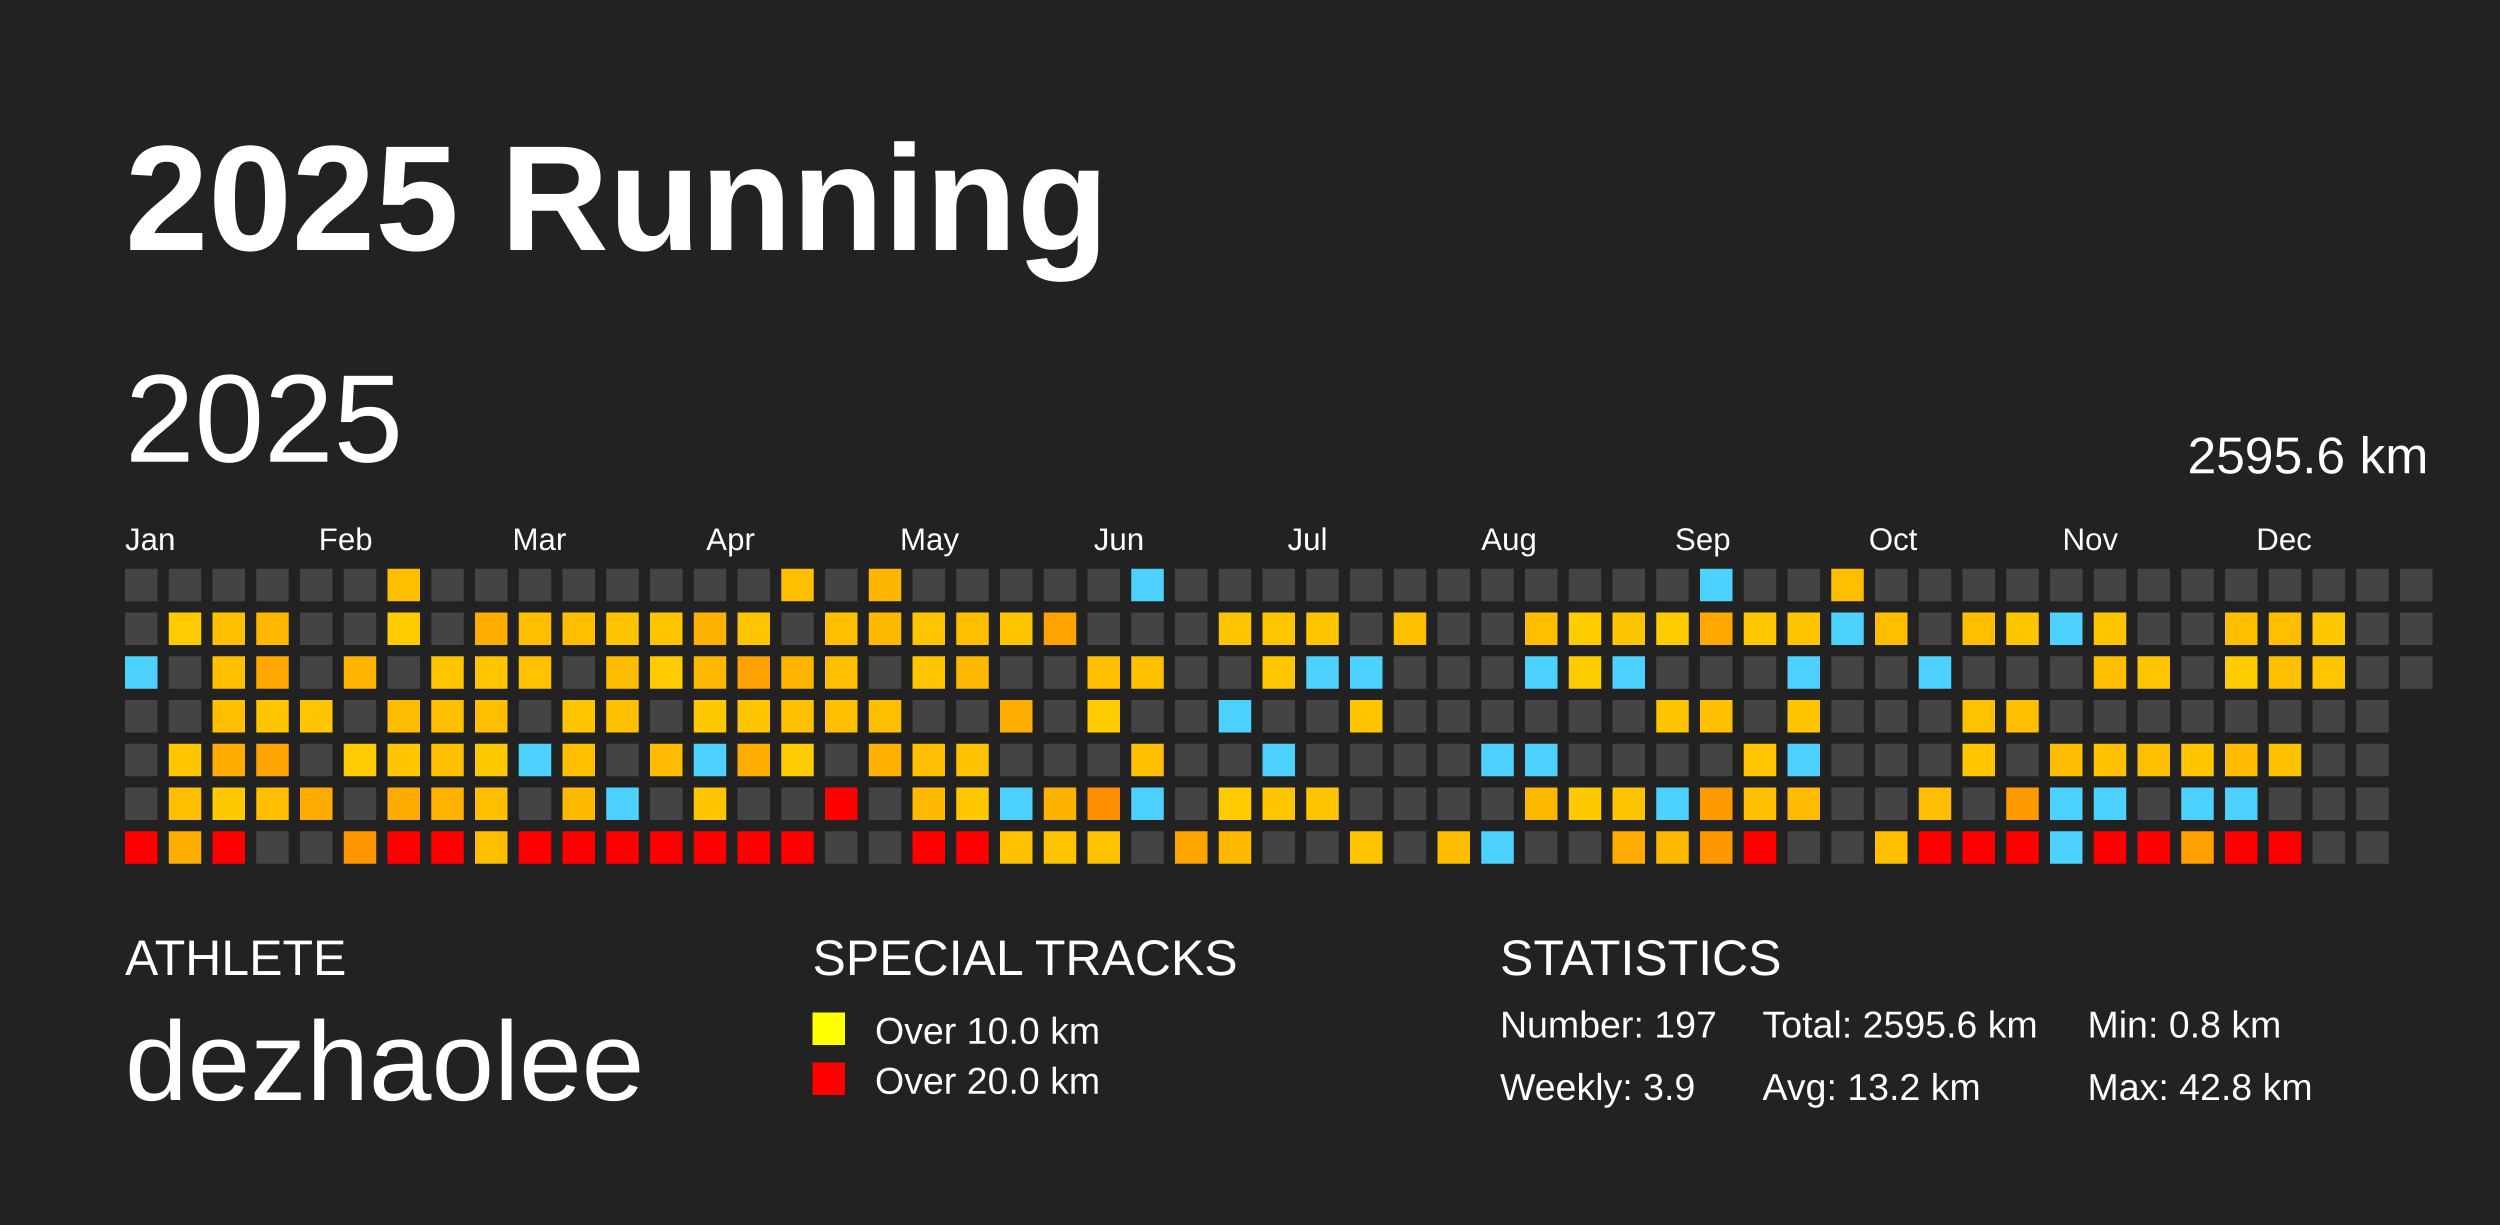
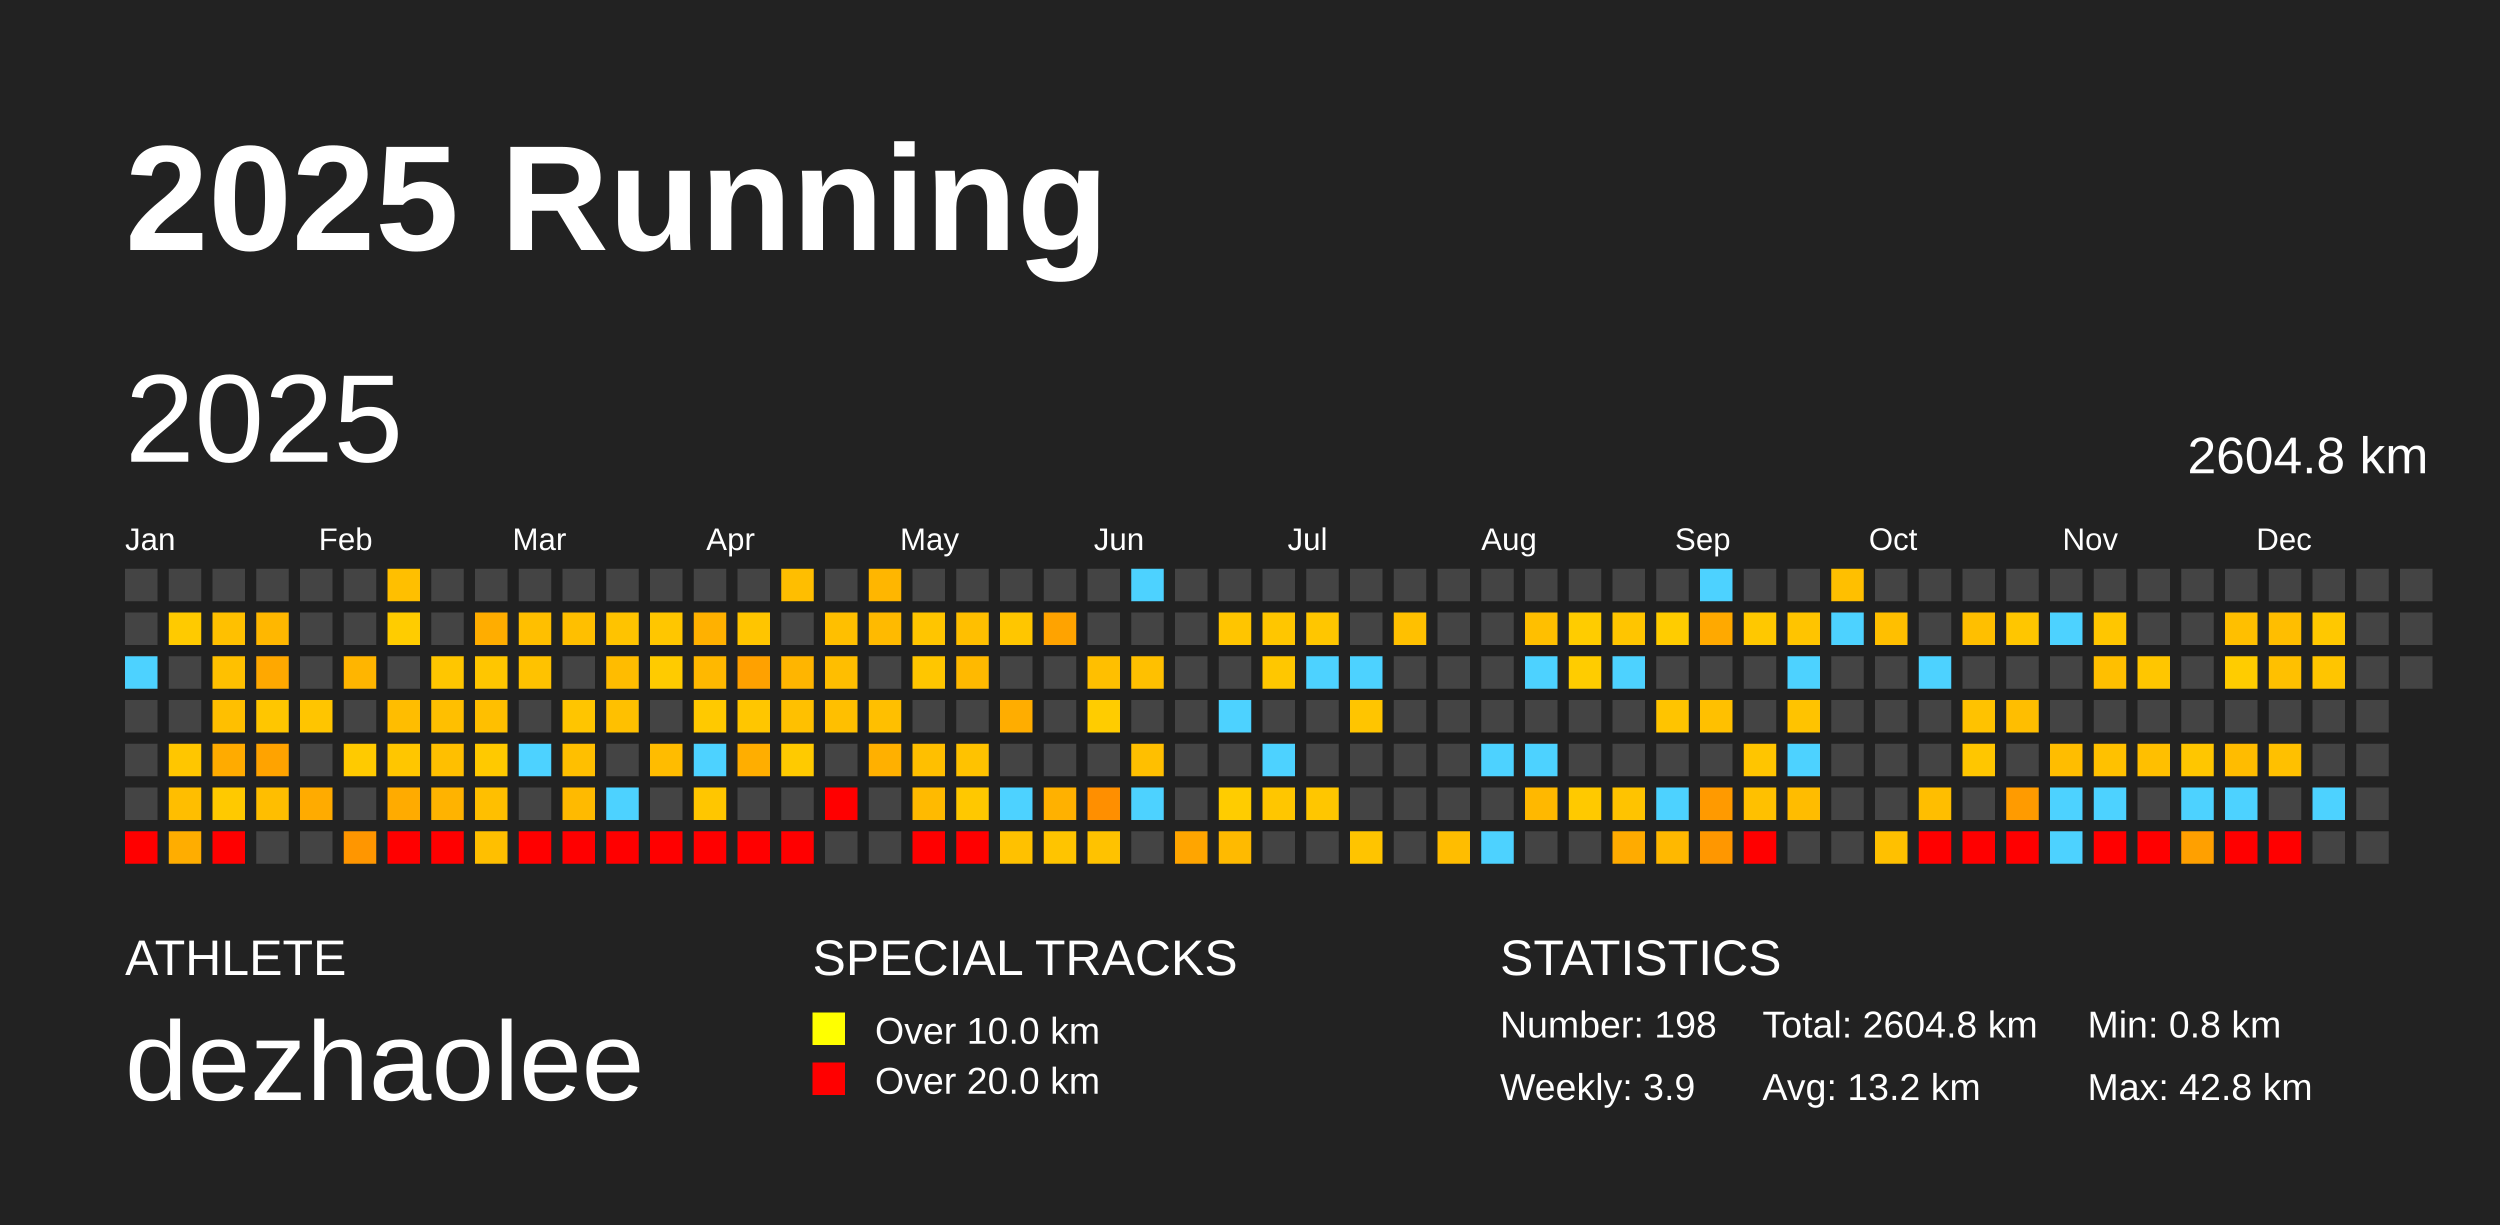
<svg xmlns="http://www.w3.org/2000/svg" baseProfile="full" height="98mm" version="1.1" viewBox="0,0,200,98" width="200mm">
  <defs />
  <rect fill="#222222" height="98" width="200" x="0" y="0" />
  <text fill="#FFFFFF" style="font-size:12px; font-family:Arial; font-weight:bold;" x="10" y="20">2025 Running</text>
  <text fill="#FFFFFF" style="font-size:4px; font-family:Arial" x="10" y="78">ATHLETE</text>
  <text fill="#FFFFFF" style="font-size:9px; font-family:Arial" x="10" y="88">dezhaolee</text>
  <text fill="#FFFFFF" style="font-size:4px; font-family:Arial" x="65" y="78">SPECIAL TRACKS</text>
  <rect fill="yellow" height="2.6" width="2.6" x="65" y="81" />
  <text fill="#FFFFFF" style="font-size:3px; font-family:Arial" x="70" y="83.5">Over 10.0 km</text>
  <rect fill="red" height="2.6" width="2.6" x="65" y="85" />
  <text fill="#FFFFFF" style="font-size:3px; font-family:Arial" x="70" y="87.5">Over 20.0 km</text>
  <text fill="#FFFFFF" style="font-size:4px; font-family:Arial" x="120" y="78">STATISTICS</text>
-   <text fill="#FFFFFF" style="font-size:3px; font-family:Arial" x="120" y="83">Number: 197</text>
+   <text fill="#FFFFFF" style="font-size:3px; font-family:Arial" x="120" y="83">Number: 198</text>
  <text fill="#FFFFFF" style="font-size:3px; font-family:Arial" x="120" y="88">Weekly: 3.9</text>
-   <text fill="#FFFFFF" style="font-size:3px; font-family:Arial" x="141" y="83">Total: 2595.6 km</text>
+   <text fill="#FFFFFF" style="font-size:3px; font-family:Arial" x="141" y="83">Total: 2604.8 km</text>
  <text fill="#FFFFFF" style="font-size:3px; font-family:Arial" x="141" y="88">Avg: 13.2 km</text>
  <text fill="#FFFFFF" style="font-size:3px; font-family:Arial" x="167" y="83">Min: 0.8 km</text>
  <text fill="#FFFFFF" style="font-size:3px; font-family:Arial" x="167" y="88">Max: 42.8 km</text>
  <text dominant-baseline="hanging" fill="#FFFFFF" style="font-size:10.0px; font-family:Arial;" x="10" y="30">2025</text>
-   <text dominant-baseline="hanging" fill="#FFFFFF" style="font-size:4.125px; font-family:Arial;" x="175" y="35">2595.6 km</text>
+   <text dominant-baseline="hanging" fill="#FFFFFF" style="font-size:4.125px; font-family:Arial;" x="175" y="35">2604.8 km</text>
  <text fill="#FFFFFF" style="font-size:2.5px; font-family:Arial" x="10.0" y="44">Jan</text>
  <text fill="#FFFFFF" style="font-size:2.5px; font-family:Arial" x="25.5" y="44">Feb</text>
  <text fill="#FFFFFF" style="font-size:2.5px; font-family:Arial" x="41.0" y="44">Mar</text>
  <text fill="#FFFFFF" style="font-size:2.5px; font-family:Arial" x="56.5" y="44">Apr</text>
  <text fill="#FFFFFF" style="font-size:2.5px; font-family:Arial" x="72.0" y="44">May</text>
  <text fill="#FFFFFF" style="font-size:2.5px; font-family:Arial" x="87.5" y="44">Jun</text>
  <text fill="#FFFFFF" style="font-size:2.5px; font-family:Arial" x="103.0" y="44">Jul</text>
  <text fill="#FFFFFF" style="font-size:2.5px; font-family:Arial" x="118.5" y="44">Aug</text>
  <text fill="#FFFFFF" style="font-size:2.5px; font-family:Arial" x="134.0" y="44">Sep</text>
  <text fill="#FFFFFF" style="font-size:2.5px; font-family:Arial" x="149.5" y="44">Oct</text>
  <text fill="#FFFFFF" style="font-size:2.5px; font-family:Arial" x="165.0" y="44">Nov</text>
  <text fill="#FFFFFF" style="font-size:2.5px; font-family:Arial" x="180.5" y="44">Dec</text>
  <rect fill="#444444" height="2.6" width="2.6" x="10.0" y="45.5" />
  <rect fill="#444444" height="2.6" width="2.6" x="10.0" y="49.0" />
  <rect fill="#4dd2ff" height="2.6" width="2.6" x="10.0" y="52.5" />
  <rect fill="#444444" height="2.6" width="2.6" x="10.0" y="56.0" />
  <rect fill="#444444" height="2.6" width="2.6" x="10.0" y="59.5" />
  <rect fill="#444444" height="2.6" width="2.6" x="10.0" y="63.0" />
  <rect fill="red" height="2.6" width="2.6" x="10.0" y="66.5" />
  <rect fill="#444444" height="2.6" width="2.6" x="13.5" y="45.5" />
  <rect fill="#ffca00" height="2.6" width="2.6" x="13.5" y="49.0" />
  <rect fill="#444444" height="2.6" width="2.6" x="13.5" y="52.5" />
  <rect fill="#444444" height="2.6" width="2.6" x="13.5" y="56.0" />
  <rect fill="#ffc600" height="2.6" width="2.6" x="13.5" y="59.5" />
  <rect fill="#ffbe00" height="2.6" width="2.6" x="13.5" y="63.0" />
  <rect fill="#ffad00" height="2.6" width="2.6" x="13.5" y="66.5" />
  <rect fill="#444444" height="2.6" width="2.6" x="17.0" y="45.5" />
  <rect fill="#ffc000" height="2.6" width="2.6" x="17.0" y="49.0" />
  <rect fill="#ffc000" height="2.6" width="2.6" x="17.0" y="52.5" />
  <rect fill="#ffbf00" height="2.6" width="2.6" x="17.0" y="56.0" />
  <rect fill="#ffab00" height="2.6" width="2.6" x="17.0" y="59.5" />
  <rect fill="#ffc900" height="2.6" width="2.6" x="17.0" y="63.0" />
  <rect fill="red" height="2.6" width="2.6" x="17.0" y="66.5" />
  <rect fill="#444444" height="2.6" width="2.6" x="20.5" y="45.5" />
  <rect fill="#ffb700" height="2.6" width="2.6" x="20.5" y="49.0" />
  <rect fill="#ffa800" height="2.6" width="2.6" x="20.5" y="52.5" />
  <rect fill="#ffc600" height="2.6" width="2.6" x="20.5" y="56.0" />
  <rect fill="#ffa300" height="2.6" width="2.6" x="20.5" y="59.5" />
  <rect fill="#ffbe00" height="2.6" width="2.6" x="20.5" y="63.0" />
  <rect fill="#444444" height="2.6" width="2.6" x="20.5" y="66.5" />
  <rect fill="#444444" height="2.6" width="2.6" x="24.0" y="45.5" />
  <rect fill="#444444" height="2.6" width="2.6" x="24.0" y="49.0" />
  <rect fill="#444444" height="2.6" width="2.6" x="24.0" y="52.5" />
  <rect fill="#ffc500" height="2.6" width="2.6" x="24.0" y="56.0" />
  <rect fill="#444444" height="2.6" width="2.6" x="24.0" y="59.5" />
  <rect fill="#ffab00" height="2.6" width="2.6" x="24.0" y="63.0" />
  <rect fill="#444444" height="2.6" width="2.6" x="24.0" y="66.5" />
  <rect fill="#444444" height="2.6" width="2.6" x="27.5" y="45.5" />
  <rect fill="#444444" height="2.6" width="2.6" x="27.5" y="49.0" />
  <rect fill="#ffb500" height="2.6" width="2.6" x="27.5" y="52.5" />
  <rect fill="#444444" height="2.6" width="2.6" x="27.5" y="56.0" />
  <rect fill="#ffca00" height="2.6" width="2.6" x="27.5" y="59.5" />
  <rect fill="#444444" height="2.6" width="2.6" x="27.5" y="63.0" />
  <rect fill="#ff9600" height="2.6" width="2.6" x="27.5" y="66.5" />
  <rect fill="#ffbf00" height="2.6" width="2.6" x="31.0" y="45.5" />
  <rect fill="#ffcc00" height="2.6" width="2.6" x="31.0" y="49.0" />
  <rect fill="#444444" height="2.6" width="2.6" x="31.0" y="52.5" />
  <rect fill="#ffbd00" height="2.6" width="2.6" x="31.0" y="56.0" />
  <rect fill="#ffc600" height="2.6" width="2.6" x="31.0" y="59.5" />
  <rect fill="#ffab00" height="2.6" width="2.6" x="31.0" y="63.0" />
  <rect fill="red" height="2.6" width="2.6" x="31.0" y="66.5" />
  <rect fill="#444444" height="2.6" width="2.6" x="34.5" y="45.5" />
  <rect fill="#444444" height="2.6" width="2.6" x="34.5" y="49.0" />
  <rect fill="#ffc600" height="2.6" width="2.6" x="34.5" y="52.5" />
  <rect fill="#ffbf00" height="2.6" width="2.6" x="34.5" y="56.0" />
  <rect fill="#ffbf00" height="2.6" width="2.6" x="34.5" y="59.5" />
  <rect fill="#ffb300" height="2.6" width="2.6" x="34.5" y="63.0" />
  <rect fill="red" height="2.6" width="2.6" x="34.5" y="66.5" />
  <rect fill="#444444" height="2.6" width="2.6" x="38.0" y="45.5" />
  <rect fill="#ffad00" height="2.6" width="2.6" x="38.0" y="49.0" />
  <rect fill="#ffc600" height="2.6" width="2.6" x="38.0" y="52.5" />
  <rect fill="#ffbf00" height="2.6" width="2.6" x="38.0" y="56.0" />
  <rect fill="#ffc900" height="2.6" width="2.6" x="38.0" y="59.5" />
  <rect fill="#ffbf00" height="2.6" width="2.6" x="38.0" y="63.0" />
  <rect fill="#ffbf00" height="2.6" width="2.6" x="38.0" y="66.5" />
  <rect fill="#444444" height="2.6" width="2.6" x="41.5" y="45.5" />
  <rect fill="#ffbf00" height="2.6" width="2.6" x="41.5" y="49.0" />
  <rect fill="#ffc200" height="2.6" width="2.6" x="41.5" y="52.5" />
  <rect fill="#444444" height="2.6" width="2.6" x="41.5" y="56.0" />
  <rect fill="#4dd2ff" height="2.6" width="2.6" x="41.5" y="59.5" />
  <rect fill="#444444" height="2.6" width="2.6" x="41.5" y="63.0" />
  <rect fill="red" height="2.6" width="2.6" x="41.5" y="66.5" />
  <rect fill="#444444" height="2.6" width="2.6" x="45.0" y="45.5" />
  <rect fill="#ffbf00" height="2.6" width="2.6" x="45.0" y="49.0" />
  <rect fill="#444444" height="2.6" width="2.6" x="45.0" y="52.5" />
  <rect fill="#ffc500" height="2.6" width="2.6" x="45.0" y="56.0" />
  <rect fill="#ffbf00" height="2.6" width="2.6" x="45.0" y="59.5" />
  <rect fill="#ffba00" height="2.6" width="2.6" x="45.0" y="63.0" />
  <rect fill="red" height="2.6" width="2.6" x="45.0" y="66.5" />
  <rect fill="#444444" height="2.6" width="2.6" x="48.5" y="45.5" />
  <rect fill="#ffc300" height="2.6" width="2.6" x="48.5" y="49.0" />
  <rect fill="#ffbc00" height="2.6" width="2.6" x="48.5" y="52.5" />
  <rect fill="#ffc000" height="2.6" width="2.6" x="48.5" y="56.0" />
  <rect fill="#444444" height="2.6" width="2.6" x="48.5" y="59.5" />
  <rect fill="#4dd2ff" height="2.6" width="2.6" x="48.5" y="63.0" />
  <rect fill="red" height="2.6" width="2.6" x="48.5" y="66.5" />
  <rect fill="#444444" height="2.6" width="2.6" x="52.0" y="45.5" />
  <rect fill="#ffc600" height="2.6" width="2.6" x="52.0" y="49.0" />
  <rect fill="#ffcb00" height="2.6" width="2.6" x="52.0" y="52.5" />
  <rect fill="#444444" height="2.6" width="2.6" x="52.0" y="56.0" />
  <rect fill="#ffbc00" height="2.6" width="2.6" x="52.0" y="59.5" />
  <rect fill="#444444" height="2.6" width="2.6" x="52.0" y="63.0" />
  <rect fill="red" height="2.6" width="2.6" x="52.0" y="66.5" />
  <rect fill="#444444" height="2.6" width="2.6" x="55.5" y="45.5" />
  <rect fill="#ffb100" height="2.6" width="2.6" x="55.5" y="49.0" />
  <rect fill="#ffb800" height="2.6" width="2.6" x="55.5" y="52.5" />
  <rect fill="#ffc900" height="2.6" width="2.6" x="55.5" y="56.0" />
  <rect fill="#4dd2ff" height="2.6" width="2.6" x="55.5" y="59.5" />
  <rect fill="#ffc600" height="2.6" width="2.6" x="55.5" y="63.0" />
  <rect fill="red" height="2.6" width="2.6" x="55.5" y="66.5" />
  <rect fill="#444444" height="2.6" width="2.6" x="59.0" y="45.5" />
  <rect fill="#ffc500" height="2.6" width="2.6" x="59.0" y="49.0" />
  <rect fill="#ffa100" height="2.6" width="2.6" x="59.0" y="52.5" />
  <rect fill="#ffc600" height="2.6" width="2.6" x="59.0" y="56.0" />
  <rect fill="#ffae00" height="2.6" width="2.6" x="59.0" y="59.5" />
  <rect fill="#444444" height="2.6" width="2.6" x="59.0" y="63.0" />
  <rect fill="red" height="2.6" width="2.6" x="59.0" y="66.5" />
  <rect fill="#ffbe00" height="2.6" width="2.6" x="62.5" y="45.5" />
  <rect fill="#444444" height="2.6" width="2.6" x="62.5" y="49.0" />
  <rect fill="#ffb500" height="2.6" width="2.6" x="62.5" y="52.5" />
  <rect fill="#ffc000" height="2.6" width="2.6" x="62.5" y="56.0" />
  <rect fill="#ffca00" height="2.6" width="2.6" x="62.5" y="59.5" />
  <rect fill="#444444" height="2.6" width="2.6" x="62.5" y="63.0" />
  <rect fill="red" height="2.6" width="2.6" x="62.5" y="66.5" />
  <rect fill="#444444" height="2.6" width="2.6" x="66.0" y="45.5" />
  <rect fill="#ffbf00" height="2.6" width="2.6" x="66.0" y="49.0" />
  <rect fill="#ffbe00" height="2.6" width="2.6" x="66.0" y="52.5" />
  <rect fill="#ffbf00" height="2.6" width="2.6" x="66.0" y="56.0" />
  <rect fill="#444444" height="2.6" width="2.6" x="66.0" y="59.5" />
  <rect fill="red" height="2.6" width="2.6" x="66.0" y="63.0" />
  <rect fill="#444444" height="2.6" width="2.6" x="66.0" y="66.5" />
  <rect fill="#ffb600" height="2.6" width="2.6" x="69.5" y="45.5" />
  <rect fill="#ffba00" height="2.6" width="2.6" x="69.5" y="49.0" />
  <rect fill="#444444" height="2.6" width="2.6" x="69.5" y="52.5" />
  <rect fill="#ffbf00" height="2.6" width="2.6" x="69.5" y="56.0" />
  <rect fill="#ffb000" height="2.6" width="2.6" x="69.5" y="59.5" />
  <rect fill="#444444" height="2.6" width="2.6" x="69.5" y="63.0" />
  <rect fill="#444444" height="2.6" width="2.6" x="69.5" y="66.5" />
  <rect fill="#444444" height="2.6" width="2.6" x="73.0" y="45.5" />
  <rect fill="#ffc500" height="2.6" width="2.6" x="73.0" y="49.0" />
  <rect fill="#ffc600" height="2.6" width="2.6" x="73.0" y="52.5" />
  <rect fill="#444444" height="2.6" width="2.6" x="73.0" y="56.0" />
  <rect fill="#ffbf00" height="2.6" width="2.6" x="73.0" y="59.5" />
  <rect fill="#ffba00" height="2.6" width="2.6" x="73.0" y="63.0" />
  <rect fill="red" height="2.6" width="2.6" x="73.0" y="66.5" />
  <rect fill="#444444" height="2.6" width="2.6" x="76.5" y="45.5" />
  <rect fill="#ffbf00" height="2.6" width="2.6" x="76.5" y="49.0" />
  <rect fill="#ffb900" height="2.6" width="2.6" x="76.5" y="52.5" />
  <rect fill="#444444" height="2.6" width="2.6" x="76.5" y="56.0" />
  <rect fill="#ffc200" height="2.6" width="2.6" x="76.5" y="59.5" />
  <rect fill="#ffc800" height="2.6" width="2.6" x="76.5" y="63.0" />
  <rect fill="red" height="2.6" width="2.6" x="76.5" y="66.5" />
  <rect fill="#444444" height="2.6" width="2.6" x="80.0" y="45.5" />
  <rect fill="#ffc600" height="2.6" width="2.6" x="80.0" y="49.0" />
  <rect fill="#444444" height="2.6" width="2.6" x="80.0" y="52.5" />
  <rect fill="#ffad00" height="2.6" width="2.6" x="80.0" y="56.0" />
  <rect fill="#444444" height="2.6" width="2.6" x="80.0" y="59.5" />
  <rect fill="#4dd2ff" height="2.6" width="2.6" x="80.0" y="63.0" />
  <rect fill="#ffc100" height="2.6" width="2.6" x="80.0" y="66.5" />
  <rect fill="#444444" height="2.6" width="2.6" x="83.5" y="45.5" />
  <rect fill="#ffa300" height="2.6" width="2.6" x="83.5" y="49.0" />
  <rect fill="#444444" height="2.6" width="2.6" x="83.5" y="52.5" />
  <rect fill="#444444" height="2.6" width="2.6" x="83.5" y="56.0" />
  <rect fill="#444444" height="2.6" width="2.6" x="83.5" y="59.5" />
  <rect fill="#ffb100" height="2.6" width="2.6" x="83.5" y="63.0" />
  <rect fill="#ffc400" height="2.6" width="2.6" x="83.5" y="66.5" />
  <rect fill="#444444" height="2.6" width="2.6" x="87.0" y="45.5" />
  <rect fill="#444444" height="2.6" width="2.6" x="87.0" y="49.0" />
  <rect fill="#ffbf00" height="2.6" width="2.6" x="87.0" y="52.5" />
  <rect fill="#ffcc00" height="2.6" width="2.6" x="87.0" y="56.0" />
  <rect fill="#444444" height="2.6" width="2.6" x="87.0" y="59.5" />
  <rect fill="#ff8f00" height="2.6" width="2.6" x="87.0" y="63.0" />
  <rect fill="#ffc200" height="2.6" width="2.6" x="87.0" y="66.5" />
  <rect fill="#4dd2ff" height="2.6" width="2.6" x="90.5" y="45.5" />
  <rect fill="#444444" height="2.6" width="2.6" x="90.5" y="49.0" />
  <rect fill="#ffc000" height="2.6" width="2.6" x="90.5" y="52.5" />
  <rect fill="#444444" height="2.6" width="2.6" x="90.5" y="56.0" />
  <rect fill="#ffbf00" height="2.6" width="2.6" x="90.5" y="59.5" />
  <rect fill="#4dd2ff" height="2.6" width="2.6" x="90.5" y="63.0" />
  <rect fill="#444444" height="2.6" width="2.6" x="90.5" y="66.5" />
  <rect fill="#444444" height="2.6" width="2.6" x="94.0" y="45.5" />
  <rect fill="#444444" height="2.6" width="2.6" x="94.0" y="49.0" />
  <rect fill="#444444" height="2.6" width="2.6" x="94.0" y="52.5" />
  <rect fill="#444444" height="2.6" width="2.6" x="94.0" y="56.0" />
  <rect fill="#444444" height="2.6" width="2.6" x="94.0" y="59.5" />
  <rect fill="#444444" height="2.6" width="2.6" x="94.0" y="63.0" />
  <rect fill="#ffa500" height="2.6" width="2.6" x="94.0" y="66.5" />
  <rect fill="#444444" height="2.6" width="2.6" x="97.5" y="45.5" />
  <rect fill="#ffc500" height="2.6" width="2.6" x="97.5" y="49.0" />
  <rect fill="#444444" height="2.6" width="2.6" x="97.5" y="52.5" />
  <rect fill="#4dd2ff" height="2.6" width="2.6" x="97.5" y="56.0" />
  <rect fill="#444444" height="2.6" width="2.6" x="97.5" y="59.5" />
  <rect fill="#ffcc00" height="2.6" width="2.6" x="97.5" y="63.0" />
  <rect fill="#ffba00" height="2.6" width="2.6" x="97.5" y="66.5" />
  <rect fill="#444444" height="2.6" width="2.6" x="101.0" y="45.5" />
  <rect fill="#ffc600" height="2.6" width="2.6" x="101.0" y="49.0" />
  <rect fill="#ffc700" height="2.6" width="2.6" x="101.0" y="52.5" />
  <rect fill="#444444" height="2.6" width="2.6" x="101.0" y="56.0" />
  <rect fill="#4dd2ff" height="2.6" width="2.6" x="101.0" y="59.5" />
  <rect fill="#ffc600" height="2.6" width="2.6" x="101.0" y="63.0" />
  <rect fill="#444444" height="2.6" width="2.6" x="101.0" y="66.5" />
  <rect fill="#444444" height="2.6" width="2.6" x="104.5" y="45.5" />
  <rect fill="#ffc600" height="2.6" width="2.6" x="104.5" y="49.0" />
  <rect fill="#4dd2ff" height="2.6" width="2.6" x="104.5" y="52.5" />
  <rect fill="#444444" height="2.6" width="2.6" x="104.5" y="56.0" />
  <rect fill="#444444" height="2.6" width="2.6" x="104.5" y="59.5" />
  <rect fill="#ffc600" height="2.6" width="2.6" x="104.5" y="63.0" />
  <rect fill="#444444" height="2.6" width="2.6" x="104.5" y="66.5" />
  <rect fill="#444444" height="2.6" width="2.6" x="108.0" y="45.5" />
  <rect fill="#444444" height="2.6" width="2.6" x="108.0" y="49.0" />
  <rect fill="#4dd2ff" height="2.6" width="2.6" x="108.0" y="52.5" />
  <rect fill="#ffc500" height="2.6" width="2.6" x="108.0" y="56.0" />
  <rect fill="#444444" height="2.6" width="2.6" x="108.0" y="59.5" />
  <rect fill="#444444" height="2.6" width="2.6" x="108.0" y="63.0" />
  <rect fill="#ffc400" height="2.6" width="2.6" x="108.0" y="66.5" />
  <rect fill="#444444" height="2.6" width="2.6" x="111.5" y="45.5" />
  <rect fill="#ffc000" height="2.6" width="2.6" x="111.5" y="49.0" />
  <rect fill="#444444" height="2.6" width="2.6" x="111.5" y="52.5" />
  <rect fill="#444444" height="2.6" width="2.6" x="111.5" y="56.0" />
  <rect fill="#444444" height="2.6" width="2.6" x="111.5" y="59.5" />
  <rect fill="#444444" height="2.6" width="2.6" x="111.5" y="63.0" />
  <rect fill="#444444" height="2.6" width="2.6" x="111.5" y="66.5" />
  <rect fill="#444444" height="2.6" width="2.6" x="115.0" y="45.5" />
  <rect fill="#444444" height="2.6" width="2.6" x="115.0" y="49.0" />
  <rect fill="#444444" height="2.6" width="2.6" x="115.0" y="52.5" />
  <rect fill="#444444" height="2.6" width="2.6" x="115.0" y="56.0" />
  <rect fill="#444444" height="2.6" width="2.6" x="115.0" y="59.5" />
  <rect fill="#444444" height="2.6" width="2.6" x="115.0" y="63.0" />
  <rect fill="#ffbd00" height="2.6" width="2.6" x="115.0" y="66.5" />
  <rect fill="#444444" height="2.6" width="2.6" x="118.5" y="45.5" />
  <rect fill="#444444" height="2.6" width="2.6" x="118.5" y="49.0" />
  <rect fill="#444444" height="2.6" width="2.6" x="118.5" y="52.5" />
  <rect fill="#444444" height="2.6" width="2.6" x="118.5" y="56.0" />
  <rect fill="#4dd2ff" height="2.6" width="2.6" x="118.5" y="59.5" />
  <rect fill="#444444" height="2.6" width="2.6" x="118.5" y="63.0" />
  <rect fill="#4dd2ff" height="2.6" width="2.6" x="118.5" y="66.5" />
  <rect fill="#444444" height="2.6" width="2.6" x="122.0" y="45.5" />
  <rect fill="#ffbf00" height="2.6" width="2.6" x="122.0" y="49.0" />
  <rect fill="#4dd2ff" height="2.6" width="2.6" x="122.0" y="52.5" />
  <rect fill="#444444" height="2.6" width="2.6" x="122.0" y="56.0" />
  <rect fill="#4dd2ff" height="2.6" width="2.6" x="122.0" y="59.5" />
  <rect fill="#ffb800" height="2.6" width="2.6" x="122.0" y="63.0" />
  <rect fill="#444444" height="2.6" width="2.6" x="122.0" y="66.5" />
  <rect fill="#444444" height="2.6" width="2.6" x="125.5" y="45.5" />
  <rect fill="#ffcc00" height="2.6" width="2.6" x="125.5" y="49.0" />
  <rect fill="#ffcc00" height="2.6" width="2.6" x="125.5" y="52.5" />
  <rect fill="#444444" height="2.6" width="2.6" x="125.5" y="56.0" />
  <rect fill="#444444" height="2.6" width="2.6" x="125.5" y="59.5" />
  <rect fill="#ffc900" height="2.6" width="2.6" x="125.5" y="63.0" />
  <rect fill="#444444" height="2.6" width="2.6" x="125.5" y="66.5" />
  <rect fill="#444444" height="2.6" width="2.6" x="129.0" y="45.5" />
  <rect fill="#ffc500" height="2.6" width="2.6" x="129.0" y="49.0" />
  <rect fill="#4dd2ff" height="2.6" width="2.6" x="129.0" y="52.5" />
  <rect fill="#444444" height="2.6" width="2.6" x="129.0" y="56.0" />
  <rect fill="#444444" height="2.6" width="2.6" x="129.0" y="59.5" />
  <rect fill="#ffc300" height="2.6" width="2.6" x="129.0" y="63.0" />
  <rect fill="#ffab00" height="2.6" width="2.6" x="129.0" y="66.5" />
  <rect fill="#444444" height="2.6" width="2.6" x="132.5" y="45.5" />
  <rect fill="#ffcc00" height="2.6" width="2.6" x="132.5" y="49.0" />
  <rect fill="#444444" height="2.6" width="2.6" x="132.5" y="52.5" />
  <rect fill="#ffc400" height="2.6" width="2.6" x="132.5" y="56.0" />
  <rect fill="#444444" height="2.6" width="2.6" x="132.5" y="59.5" />
  <rect fill="#4dd2ff" height="2.6" width="2.6" x="132.5" y="63.0" />
  <rect fill="#ffb800" height="2.6" width="2.6" x="132.5" y="66.5" />
  <rect fill="#4dd2ff" height="2.6" width="2.6" x="136.0" y="45.5" />
  <rect fill="#ffa900" height="2.6" width="2.6" x="136.0" y="49.0" />
  <rect fill="#444444" height="2.6" width="2.6" x="136.0" y="52.5" />
  <rect fill="#ffc000" height="2.6" width="2.6" x="136.0" y="56.0" />
  <rect fill="#444444" height="2.6" width="2.6" x="136.0" y="59.5" />
  <rect fill="#ff9a00" height="2.6" width="2.6" x="136.0" y="63.0" />
  <rect fill="#ff9700" height="2.6" width="2.6" x="136.0" y="66.5" />
  <rect fill="#444444" height="2.6" width="2.6" x="139.5" y="45.5" />
  <rect fill="#ffc800" height="2.6" width="2.6" x="139.5" y="49.0" />
  <rect fill="#444444" height="2.6" width="2.6" x="139.5" y="52.5" />
  <rect fill="#444444" height="2.6" width="2.6" x="139.5" y="56.0" />
  <rect fill="#ffc500" height="2.6" width="2.6" x="139.5" y="59.5" />
  <rect fill="#ffc000" height="2.6" width="2.6" x="139.5" y="63.0" />
  <rect fill="red" height="2.6" width="2.6" x="139.5" y="66.5" />
  <rect fill="#444444" height="2.6" width="2.6" x="143.0" y="45.5" />
  <rect fill="#ffc400" height="2.6" width="2.6" x="143.0" y="49.0" />
  <rect fill="#4dd2ff" height="2.6" width="2.6" x="143.0" y="52.5" />
  <rect fill="#ffc300" height="2.6" width="2.6" x="143.0" y="56.0" />
  <rect fill="#4dd2ff" height="2.6" width="2.6" x="143.0" y="59.5" />
  <rect fill="#ffbc00" height="2.6" width="2.6" x="143.0" y="63.0" />
  <rect fill="#444444" height="2.6" width="2.6" x="143.0" y="66.5" />
  <rect fill="#ffbf00" height="2.6" width="2.6" x="146.5" y="45.5" />
  <rect fill="#4dd2ff" height="2.6" width="2.6" x="146.5" y="49.0" />
  <rect fill="#444444" height="2.6" width="2.6" x="146.5" y="52.5" />
  <rect fill="#444444" height="2.6" width="2.6" x="146.5" y="56.0" />
  <rect fill="#444444" height="2.6" width="2.6" x="146.5" y="59.5" />
  <rect fill="#444444" height="2.6" width="2.6" x="146.5" y="63.0" />
  <rect fill="#444444" height="2.6" width="2.6" x="146.5" y="66.5" />
  <rect fill="#444444" height="2.6" width="2.6" x="150.0" y="45.5" />
  <rect fill="#ffbf00" height="2.6" width="2.6" x="150.0" y="49.0" />
  <rect fill="#444444" height="2.6" width="2.6" x="150.0" y="52.5" />
  <rect fill="#444444" height="2.6" width="2.6" x="150.0" y="56.0" />
  <rect fill="#444444" height="2.6" width="2.6" x="150.0" y="59.5" />
  <rect fill="#444444" height="2.6" width="2.6" x="150.0" y="63.0" />
  <rect fill="#ffc000" height="2.6" width="2.6" x="150.0" y="66.5" />
  <rect fill="#444444" height="2.6" width="2.6" x="153.5" y="45.5" />
  <rect fill="#444444" height="2.6" width="2.6" x="153.5" y="49.0" />
  <rect fill="#4dd2ff" height="2.6" width="2.6" x="153.5" y="52.5" />
  <rect fill="#444444" height="2.6" width="2.6" x="153.5" y="56.0" />
  <rect fill="#444444" height="2.6" width="2.6" x="153.5" y="59.5" />
  <rect fill="#ffbe00" height="2.6" width="2.6" x="153.5" y="63.0" />
  <rect fill="red" height="2.6" width="2.6" x="153.5" y="66.5" />
  <rect fill="#444444" height="2.6" width="2.6" x="157.0" y="45.5" />
  <rect fill="#ffbf00" height="2.6" width="2.6" x="157.0" y="49.0" />
  <rect fill="#444444" height="2.6" width="2.6" x="157.0" y="52.5" />
  <rect fill="#ffc200" height="2.6" width="2.6" x="157.0" y="56.0" />
  <rect fill="#ffc600" height="2.6" width="2.6" x="157.0" y="59.5" />
  <rect fill="#444444" height="2.6" width="2.6" x="157.0" y="63.0" />
  <rect fill="red" height="2.6" width="2.6" x="157.0" y="66.5" />
  <rect fill="#444444" height="2.6" width="2.6" x="160.5" y="45.5" />
  <rect fill="#ffc600" height="2.6" width="2.6" x="160.5" y="49.0" />
  <rect fill="#444444" height="2.6" width="2.6" x="160.5" y="52.5" />
  <rect fill="#ffbe00" height="2.6" width="2.6" x="160.5" y="56.0" />
  <rect fill="#444444" height="2.6" width="2.6" x="160.5" y="59.5" />
  <rect fill="#ff9b00" height="2.6" width="2.6" x="160.5" y="63.0" />
  <rect fill="red" height="2.6" width="2.6" x="160.5" y="66.5" />
  <rect fill="#444444" height="2.6" width="2.6" x="164.0" y="45.5" />
  <rect fill="#4dd2ff" height="2.6" width="2.6" x="164.0" y="49.0" />
  <rect fill="#444444" height="2.6" width="2.6" x="164.0" y="52.5" />
  <rect fill="#444444" height="2.6" width="2.6" x="164.0" y="56.0" />
  <rect fill="#ffbd00" height="2.6" width="2.6" x="164.0" y="59.5" />
  <rect fill="#4dd2ff" height="2.6" width="2.6" x="164.0" y="63.0" />
  <rect fill="#4dd2ff" height="2.6" width="2.6" x="164.0" y="66.5" />
  <rect fill="#444444" height="2.6" width="2.6" x="167.5" y="45.5" />
  <rect fill="#ffc600" height="2.6" width="2.6" x="167.5" y="49.0" />
  <rect fill="#ffbf00" height="2.6" width="2.6" x="167.5" y="52.5" />
  <rect fill="#444444" height="2.6" width="2.6" x="167.5" y="56.0" />
  <rect fill="#ffc100" height="2.6" width="2.6" x="167.5" y="59.5" />
  <rect fill="#4dd2ff" height="2.6" width="2.6" x="167.5" y="63.0" />
  <rect fill="red" height="2.6" width="2.6" x="167.5" y="66.5" />
  <rect fill="#444444" height="2.6" width="2.6" x="171.0" y="45.5" />
  <rect fill="#444444" height="2.6" width="2.6" x="171.0" y="49.0" />
  <rect fill="#ffc600" height="2.6" width="2.6" x="171.0" y="52.5" />
  <rect fill="#444444" height="2.6" width="2.6" x="171.0" y="56.0" />
  <rect fill="#ffbf00" height="2.6" width="2.6" x="171.0" y="59.5" />
  <rect fill="#444444" height="2.6" width="2.6" x="171.0" y="63.0" />
  <rect fill="red" height="2.6" width="2.6" x="171.0" y="66.5" />
  <rect fill="#444444" height="2.6" width="2.6" x="174.5" y="45.5" />
  <rect fill="#444444" height="2.6" width="2.6" x="174.5" y="49.0" />
  <rect fill="#444444" height="2.6" width="2.6" x="174.5" y="52.5" />
  <rect fill="#444444" height="2.6" width="2.6" x="174.5" y="56.0" />
  <rect fill="#ffc600" height="2.6" width="2.6" x="174.5" y="59.5" />
  <rect fill="#4dd2ff" height="2.6" width="2.6" x="174.5" y="63.0" />
  <rect fill="#ffa000" height="2.6" width="2.6" x="174.5" y="66.5" />
  <rect fill="#444444" height="2.6" width="2.6" x="178.0" y="45.5" />
  <rect fill="#ffbf00" height="2.6" width="2.6" x="178.0" y="49.0" />
  <rect fill="#ffcc00" height="2.6" width="2.6" x="178.0" y="52.5" />
  <rect fill="#444444" height="2.6" width="2.6" x="178.0" y="56.0" />
  <rect fill="#ffbc00" height="2.6" width="2.6" x="178.0" y="59.5" />
  <rect fill="#4dd2ff" height="2.6" width="2.6" x="178.0" y="63.0" />
  <rect fill="red" height="2.6" width="2.6" x="178.0" y="66.5" />
  <rect fill="#444444" height="2.6" width="2.6" x="181.5" y="45.5" />
  <rect fill="#ffbe00" height="2.6" width="2.6" x="181.5" y="49.0" />
  <rect fill="#ffc000" height="2.6" width="2.6" x="181.5" y="52.5" />
  <rect fill="#444444" height="2.6" width="2.6" x="181.5" y="56.0" />
  <rect fill="#ffc000" height="2.6" width="2.6" x="181.5" y="59.5" />
  <rect fill="#444444" height="2.6" width="2.6" x="181.5" y="63.0" />
  <rect fill="red" height="2.6" width="2.6" x="181.5" y="66.5" />
  <rect fill="#444444" height="2.6" width="2.6" x="185.0" y="45.5" />
  <rect fill="#ffc800" height="2.6" width="2.6" x="185.0" y="49.0" />
  <rect fill="#ffc500" height="2.6" width="2.6" x="185.0" y="52.5" />
  <rect fill="#444444" height="2.6" width="2.6" x="185.0" y="56.0" />
  <rect fill="#444444" height="2.6" width="2.6" x="185.0" y="59.5" />
-   <rect fill="#444444" height="2.6" width="2.6" x="185.0" y="63.0" />
+   <rect fill="#4dd2ff" height="2.6" width="2.6" x="185.0" y="63.0" />
  <rect fill="#444444" height="2.6" width="2.6" x="185.0" y="66.5" />
  <rect fill="#444444" height="2.6" width="2.6" x="188.5" y="45.5" />
  <rect fill="#444444" height="2.6" width="2.6" x="188.5" y="49.0" />
  <rect fill="#444444" height="2.6" width="2.6" x="188.5" y="52.5" />
  <rect fill="#444444" height="2.6" width="2.6" x="188.5" y="56.0" />
  <rect fill="#444444" height="2.6" width="2.6" x="188.5" y="59.5" />
  <rect fill="#444444" height="2.6" width="2.6" x="188.5" y="63.0" />
  <rect fill="#444444" height="2.6" width="2.6" x="188.5" y="66.5" />
  <rect fill="#444444" height="2.6" width="2.6" x="192.0" y="45.5" />
  <rect fill="#444444" height="2.6" width="2.6" x="192.0" y="49.0" />
  <rect fill="#444444" height="2.6" width="2.6" x="192.0" y="52.5" />
</svg>
